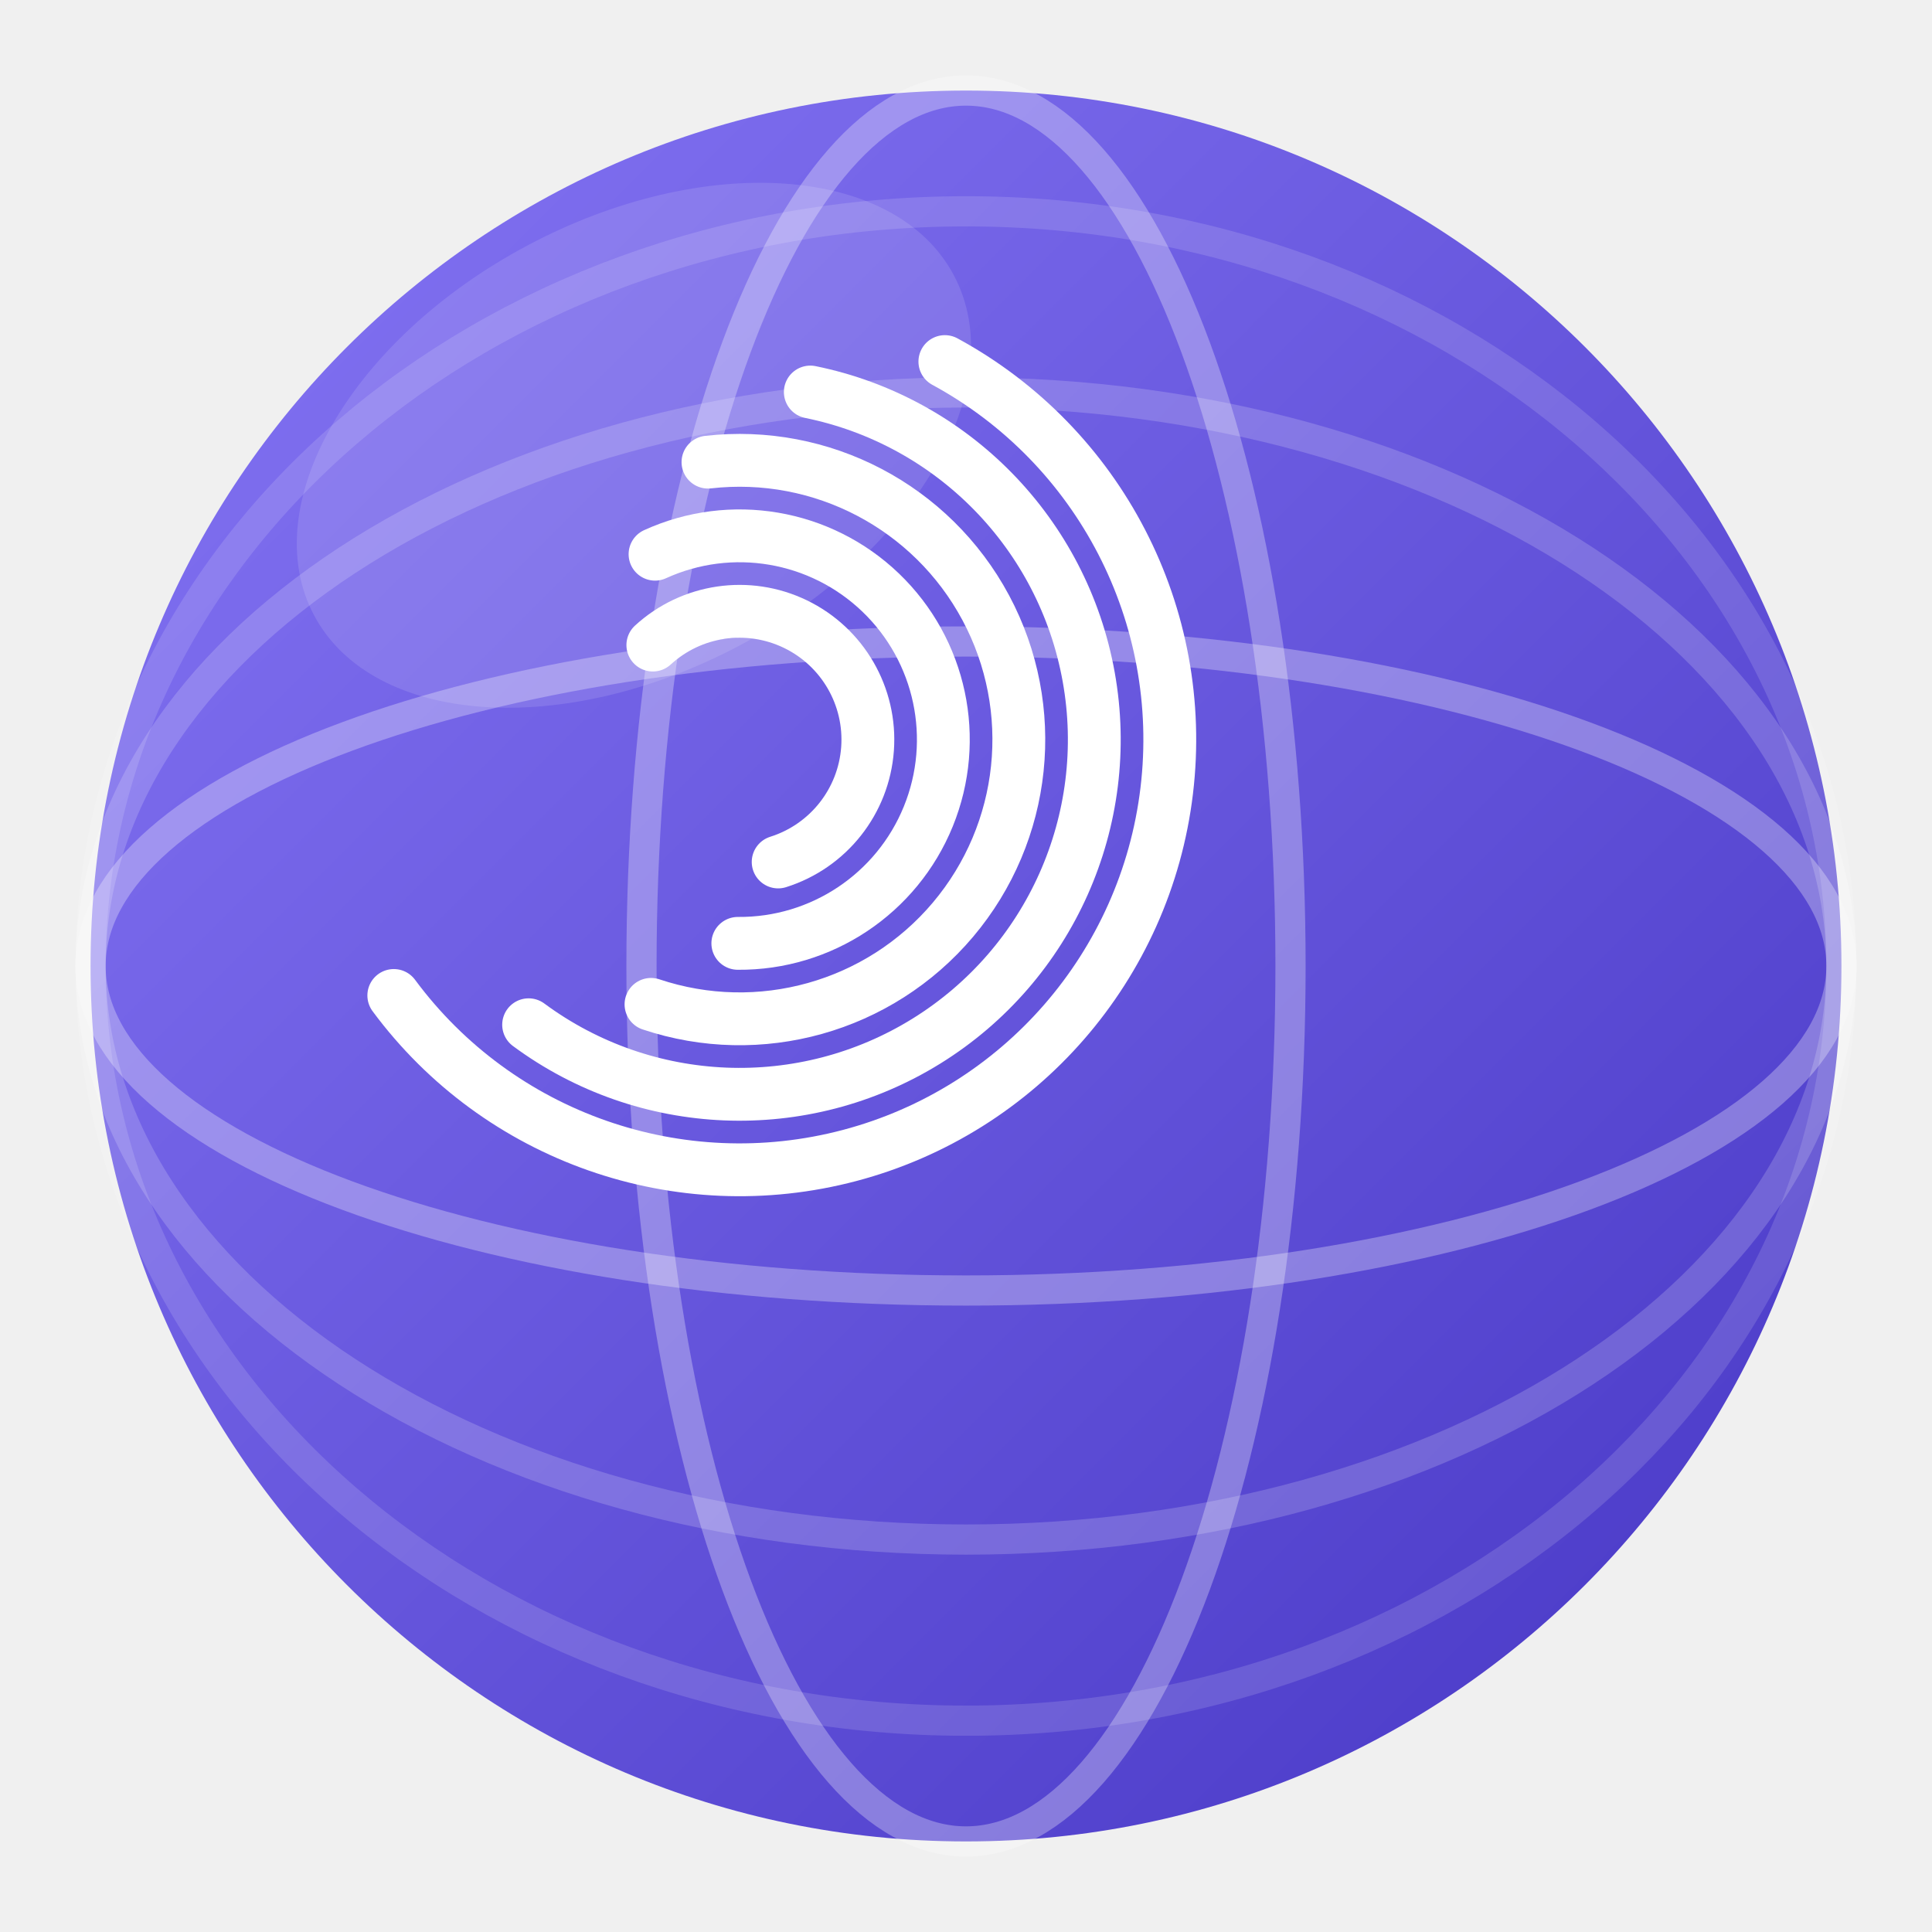
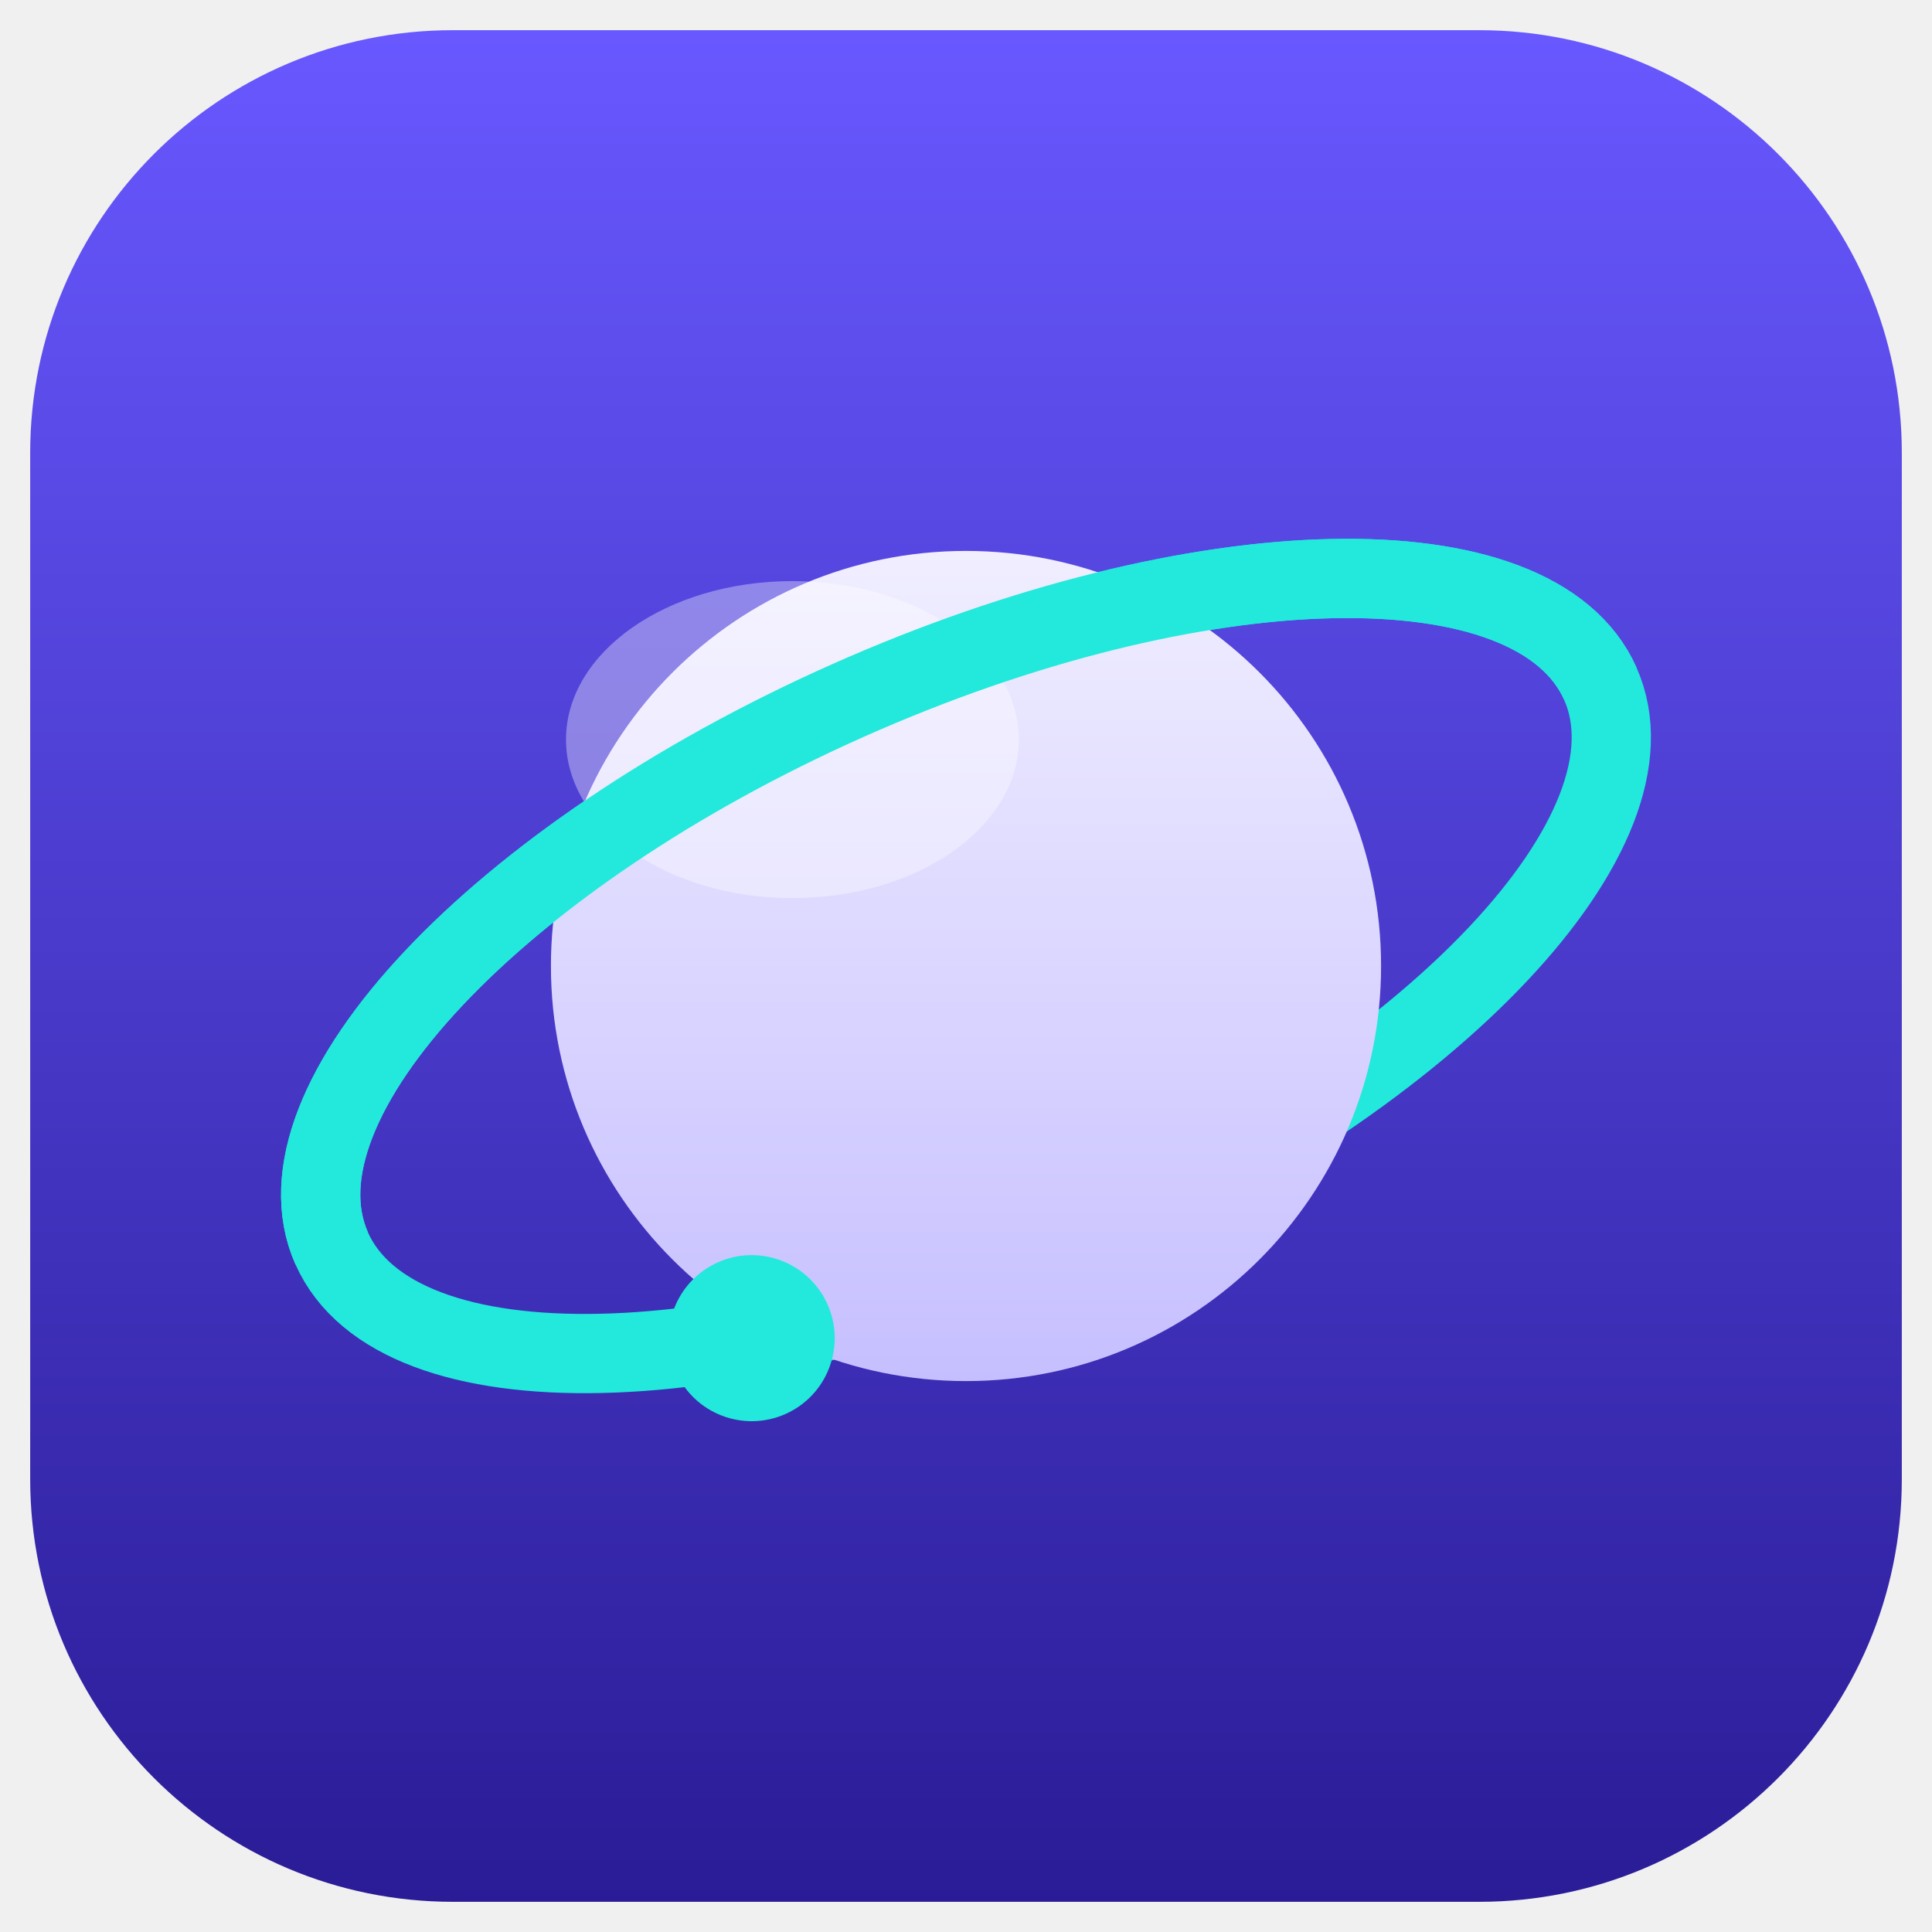
<svg xmlns="http://www.w3.org/2000/svg" viewBox="0 0 512 512" role="img" aria-label="Orbis icon">
  <defs>
-     <linearGradient id="globe" x1="0" y1="0" x2="1" y2="1">
-       <stop offset="0" stop-color="#8676f5" />
-       <stop offset="1" stop-color="#4636c4" />
+     <linearGradient id="plate" x1="0" y1="0" x2="0" y2="1">
+       <stop offset="0" stop-color="#6858ff" />
+       <stop offset="1" stop-color="#2a1c96" />
+     </linearGradient>
+     <linearGradient id="orb" x1="0" y1="0" x2="0" y2="1">
+       <stop offset="0" stop-color="#f0eeff" />
+       <stop offset="1" stop-color="#c6bfff" />
    </linearGradient>
  </defs>
-   <circle cx="256" cy="256" r="232" fill="url(#globe)" />
-   <g stroke="#ffffff" fill="none" stroke-linecap="round">
-     <ellipse cx="256" cy="256" rx="232" ry="86" opacity="0.3" stroke-width="8" />
-     <ellipse cx="256" cy="256" rx="86" ry="232" opacity="0.3" stroke-width="8" />
-     <ellipse cx="256" cy="256" rx="232" ry="152" opacity="0.18" stroke-width="8" />
-     <ellipse cx="256" cy="256" rx="232" ry="200" opacity="0.14" stroke-width="8" />
+   <rect x="8" y="8" width="496" height="496" rx="112" fill="url(#plate)" />
+   <g transform="rotate(-24 256 256)">
+     <ellipse cx="256" cy="256" rx="184" ry="77" fill="none" stroke="#22e9db" stroke-width="21" />
  </g>
-   <ellipse cx="168" cy="118" rx="96" ry="60" fill="#ffffff" opacity="0.12" transform="rotate(-28 168 118)" />
-   <g stroke="#ffffff" fill="none" stroke-linecap="round">
-     <path d="M 173.01 170.95 A 34 34 0 1 1 206.22 228.43" stroke-width="14" />
-     <path d="M 173.59 146.87 A 54 54 0 1 1 195.53 250.00" stroke-width="14" />
-     <path d="M 187.62 122.47 A 74 74 0 1 1 172.52 266.17" stroke-width="14" />
-     <path d="M 214.74 103.89 A 94 94 0 1 1 140.09 271.57" stroke-width="14" />
-     <path d="M 250.40 95.82 A 114 114 0 1 1 104.36 263.81" stroke-width="14" />
+   <circle cx="256" cy="256" r="110" fill="url(#orb)" />
+   <ellipse cx="210" cy="196" rx="60" ry="42" fill="#ffffff" opacity="0.35" />
+   <g transform="rotate(-24 256 256)">
+     <path d="M 72 256 A 184 77 0 0 1 440 256" fill="none" stroke="#22e9db" stroke-width="21" />
+     <circle cx="164" cy="323" r="22" fill="#22e9db" />
  </g>
</svg>
